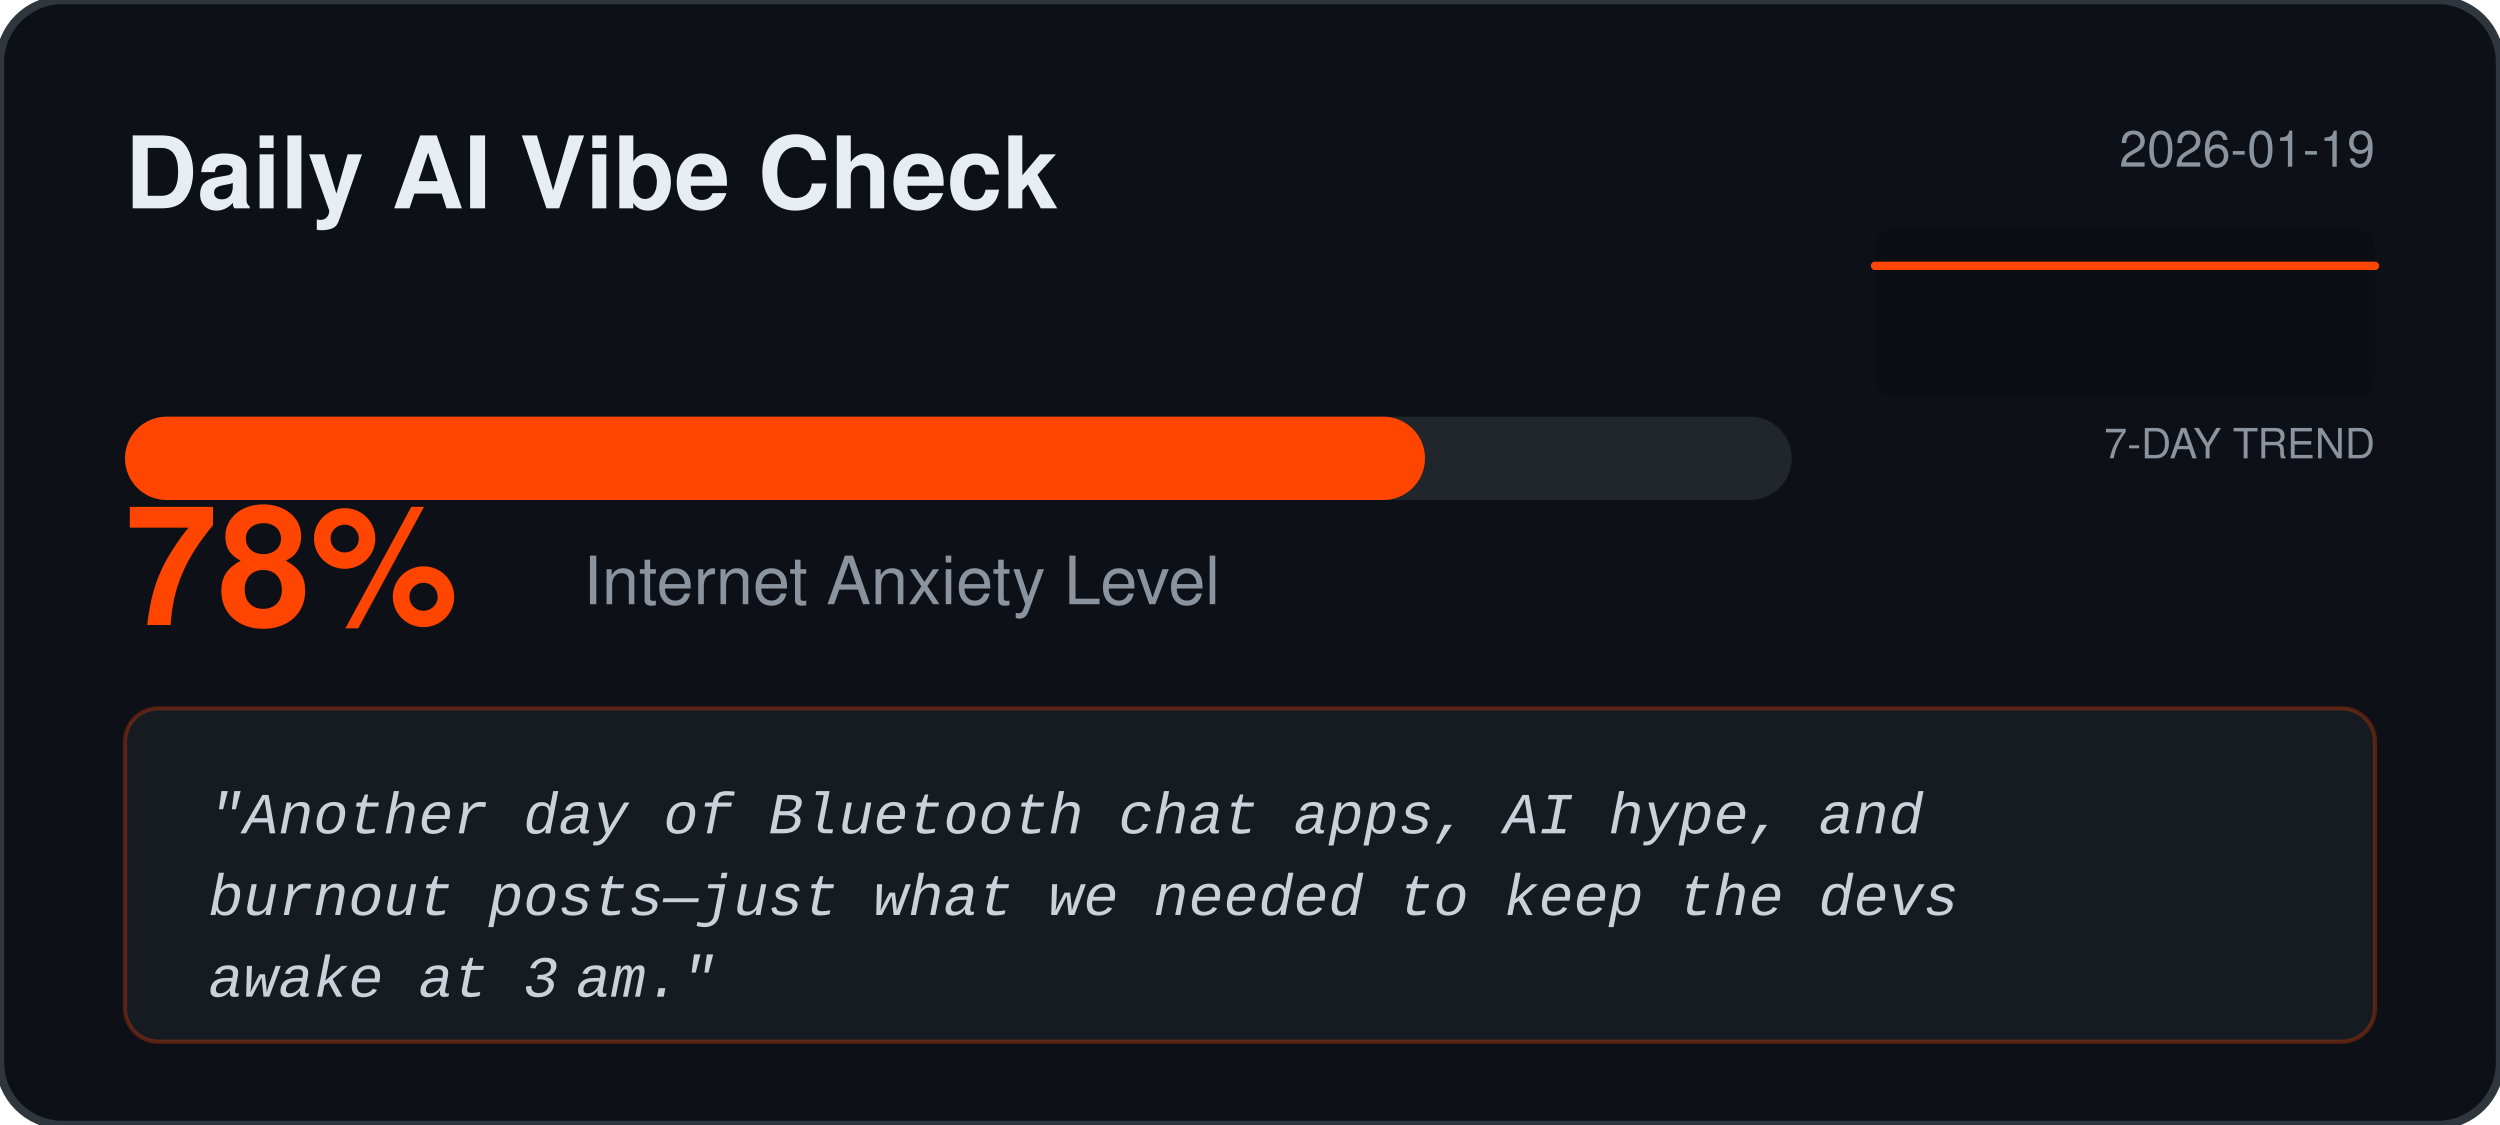
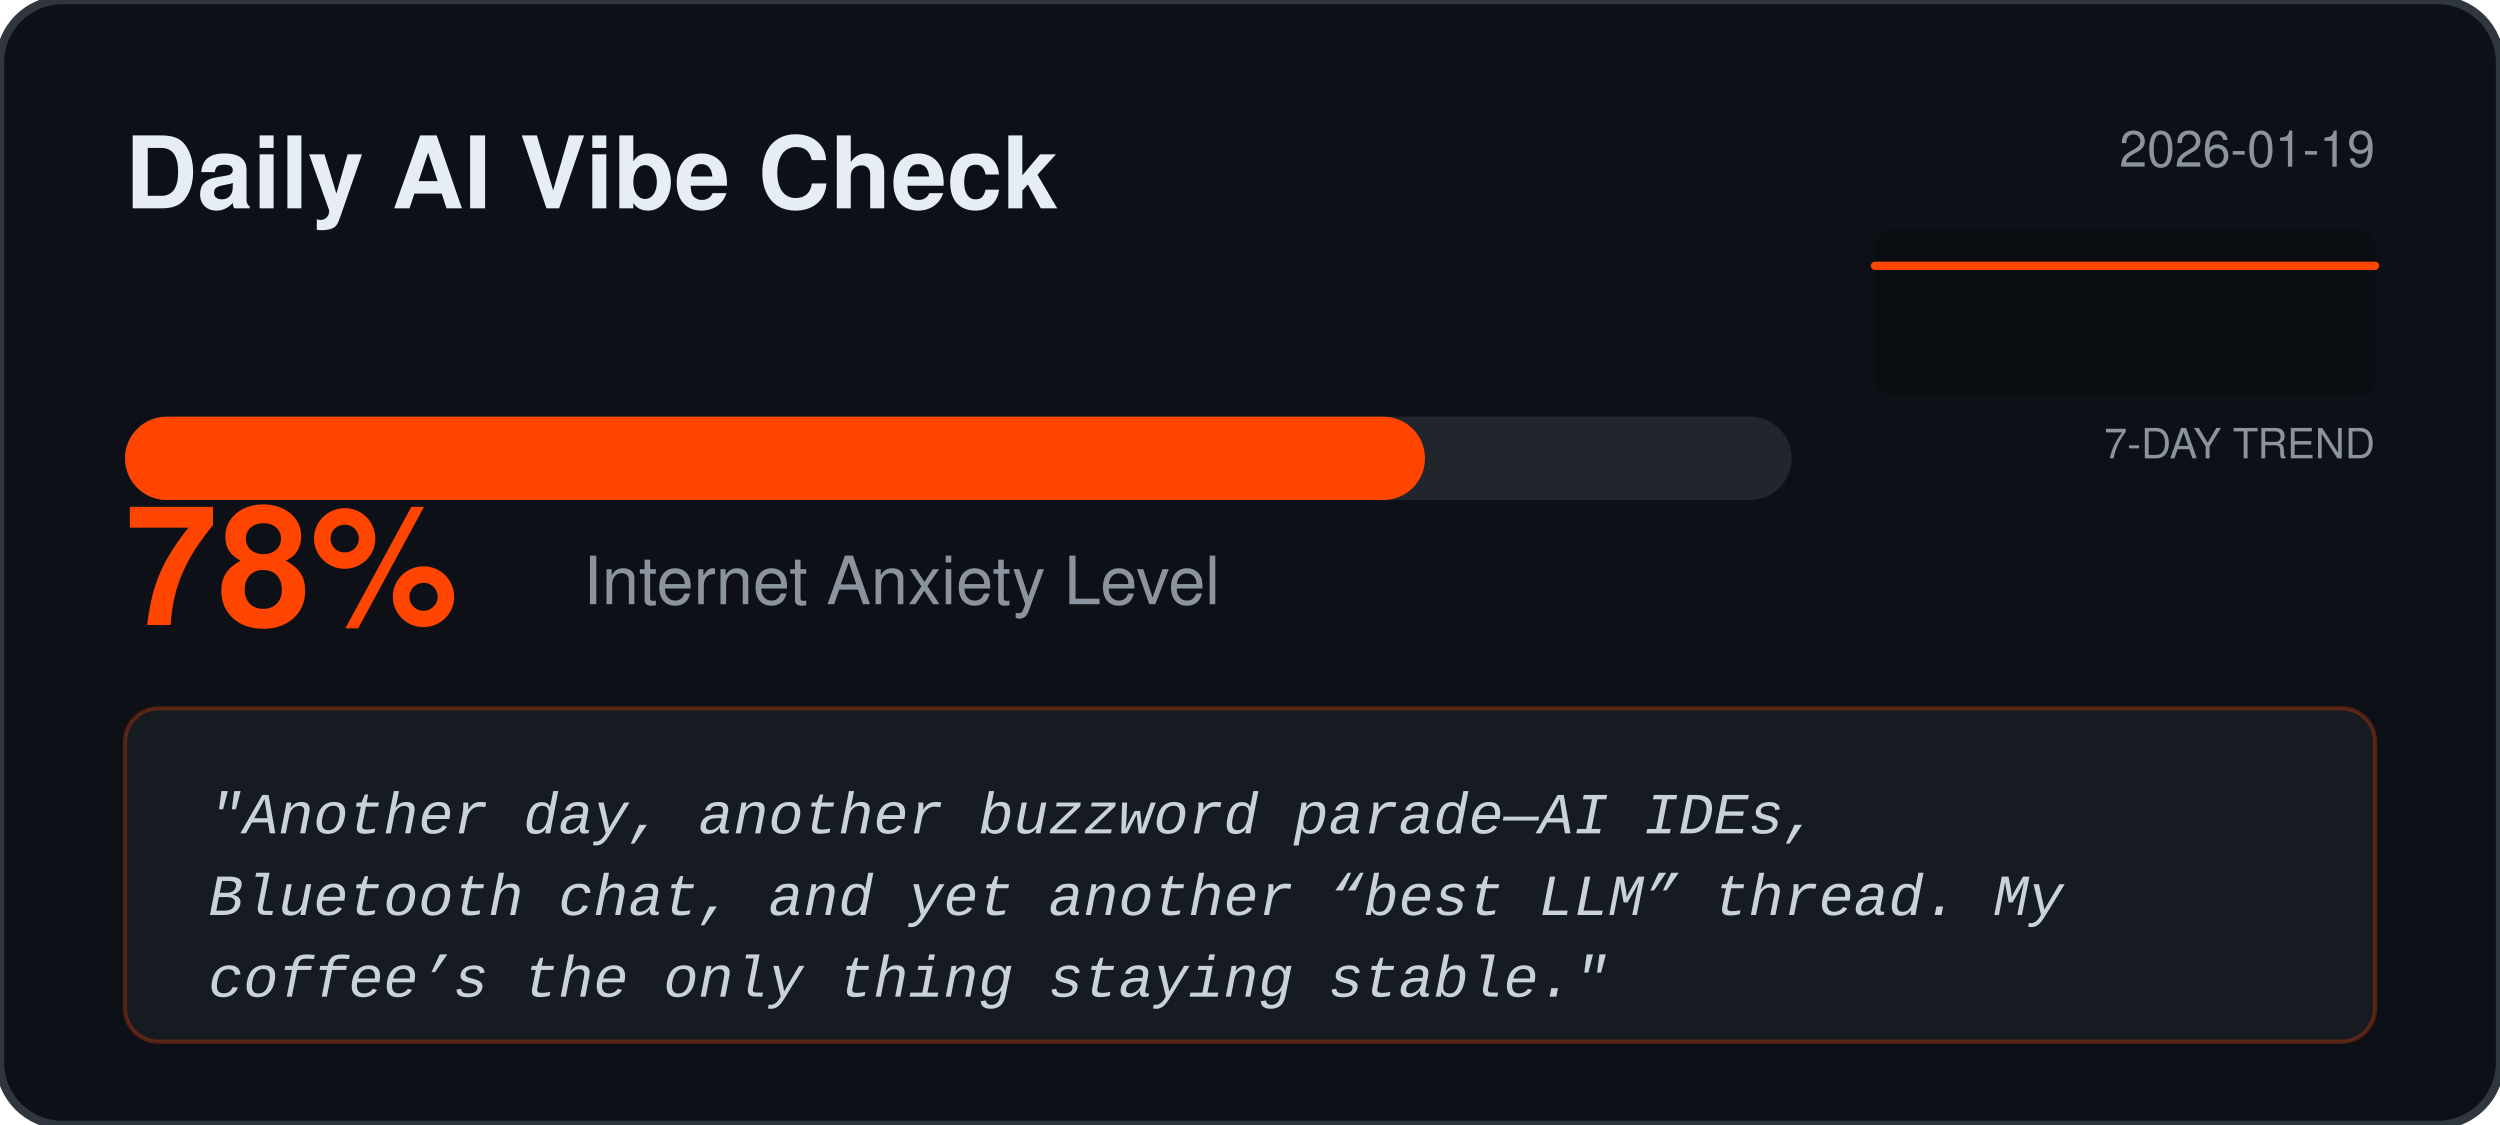
<svg xmlns="http://www.w3.org/2000/svg" width="600" height="270" viewBox="0 0 600 270" fill="none">
  <rect width="600" height="270" rx="15" fill="#0D1117" stroke="#30363D" stroke-width="2" />
  <text x="30" y="50" fill="#E6EDF3" font-family="Segoe UI, Helvetica, sans-serif" font-weight="bold" font-size="24">Daily AI Vibe Check</text>
  <text x="570" y="40" fill="#8B949E" font-family="Segoe UI, Helvetica, sans-serif" font-size="12" text-anchor="end">2026-01-19</text>
  <rect x="450" y="55" width="120" height="40" fill="#000000" fill-opacity="0.2" rx="4" />
  <text x="570" y="110" fill="#8B949E" font-family="Segoe UI, Helvetica, sans-serif" font-size="10" text-anchor="end">7-DAY TREND</text>
  <polyline points="450.0,63.8 470.0,63.8 490.0,63.8 510.0,63.8 530.0,63.8 550.0,63.8 570.0,63.8" fill="none" stroke="#FF4500" stroke-width="2" stroke-linecap="round" stroke-linejoin="round" />
  <rect x="30" y="100" width="400" height="20" rx="10" fill="#21262D" />
  <rect x="30" y="100" width="312.0" height="20" rx="10" fill="#FF4500" />
  <text x="30" y="150" fill="#FF4500" font-family="Segoe UI, Helvetica, sans-serif" font-weight="bold" font-size="40">78%</text>
  <text x="140" y="145" fill="#8B949E" font-family="Segoe UI, Helvetica, sans-serif" font-size="16">Internet Anxiety Level</text>
  <rect x="30" y="170" width="540" height="80" rx="8" fill="#161B22" stroke="#FF4500" stroke-opacity="0.3" />
  <text x="50" y="200" fill="#C9D1D9" font-family="Courier New, monospace" font-size="14" font-style="italic">
-     <tspan x="50" dy="0">"Another day of Bluetooth chat apps, AI hype, and</tspan>
-     <tspan x="50" dy="1.4em">burnout posts—just what we needed to keep the devs</tspan>
-     <tspan x="50" dy="1.4em">awake at 3 am."</tspan>
+     <tspan x="50" dy="0">"Another day, another buzzword parade—AI IDEs,</tspan>
+     <tspan x="50" dy="1.4em">Bluetooth chat, and yet another “best LLM” thread. My</tspan>
+     <tspan x="50" dy="1.4em">coffee’s the only thing staying stable."</tspan>
  </text>
</svg>
